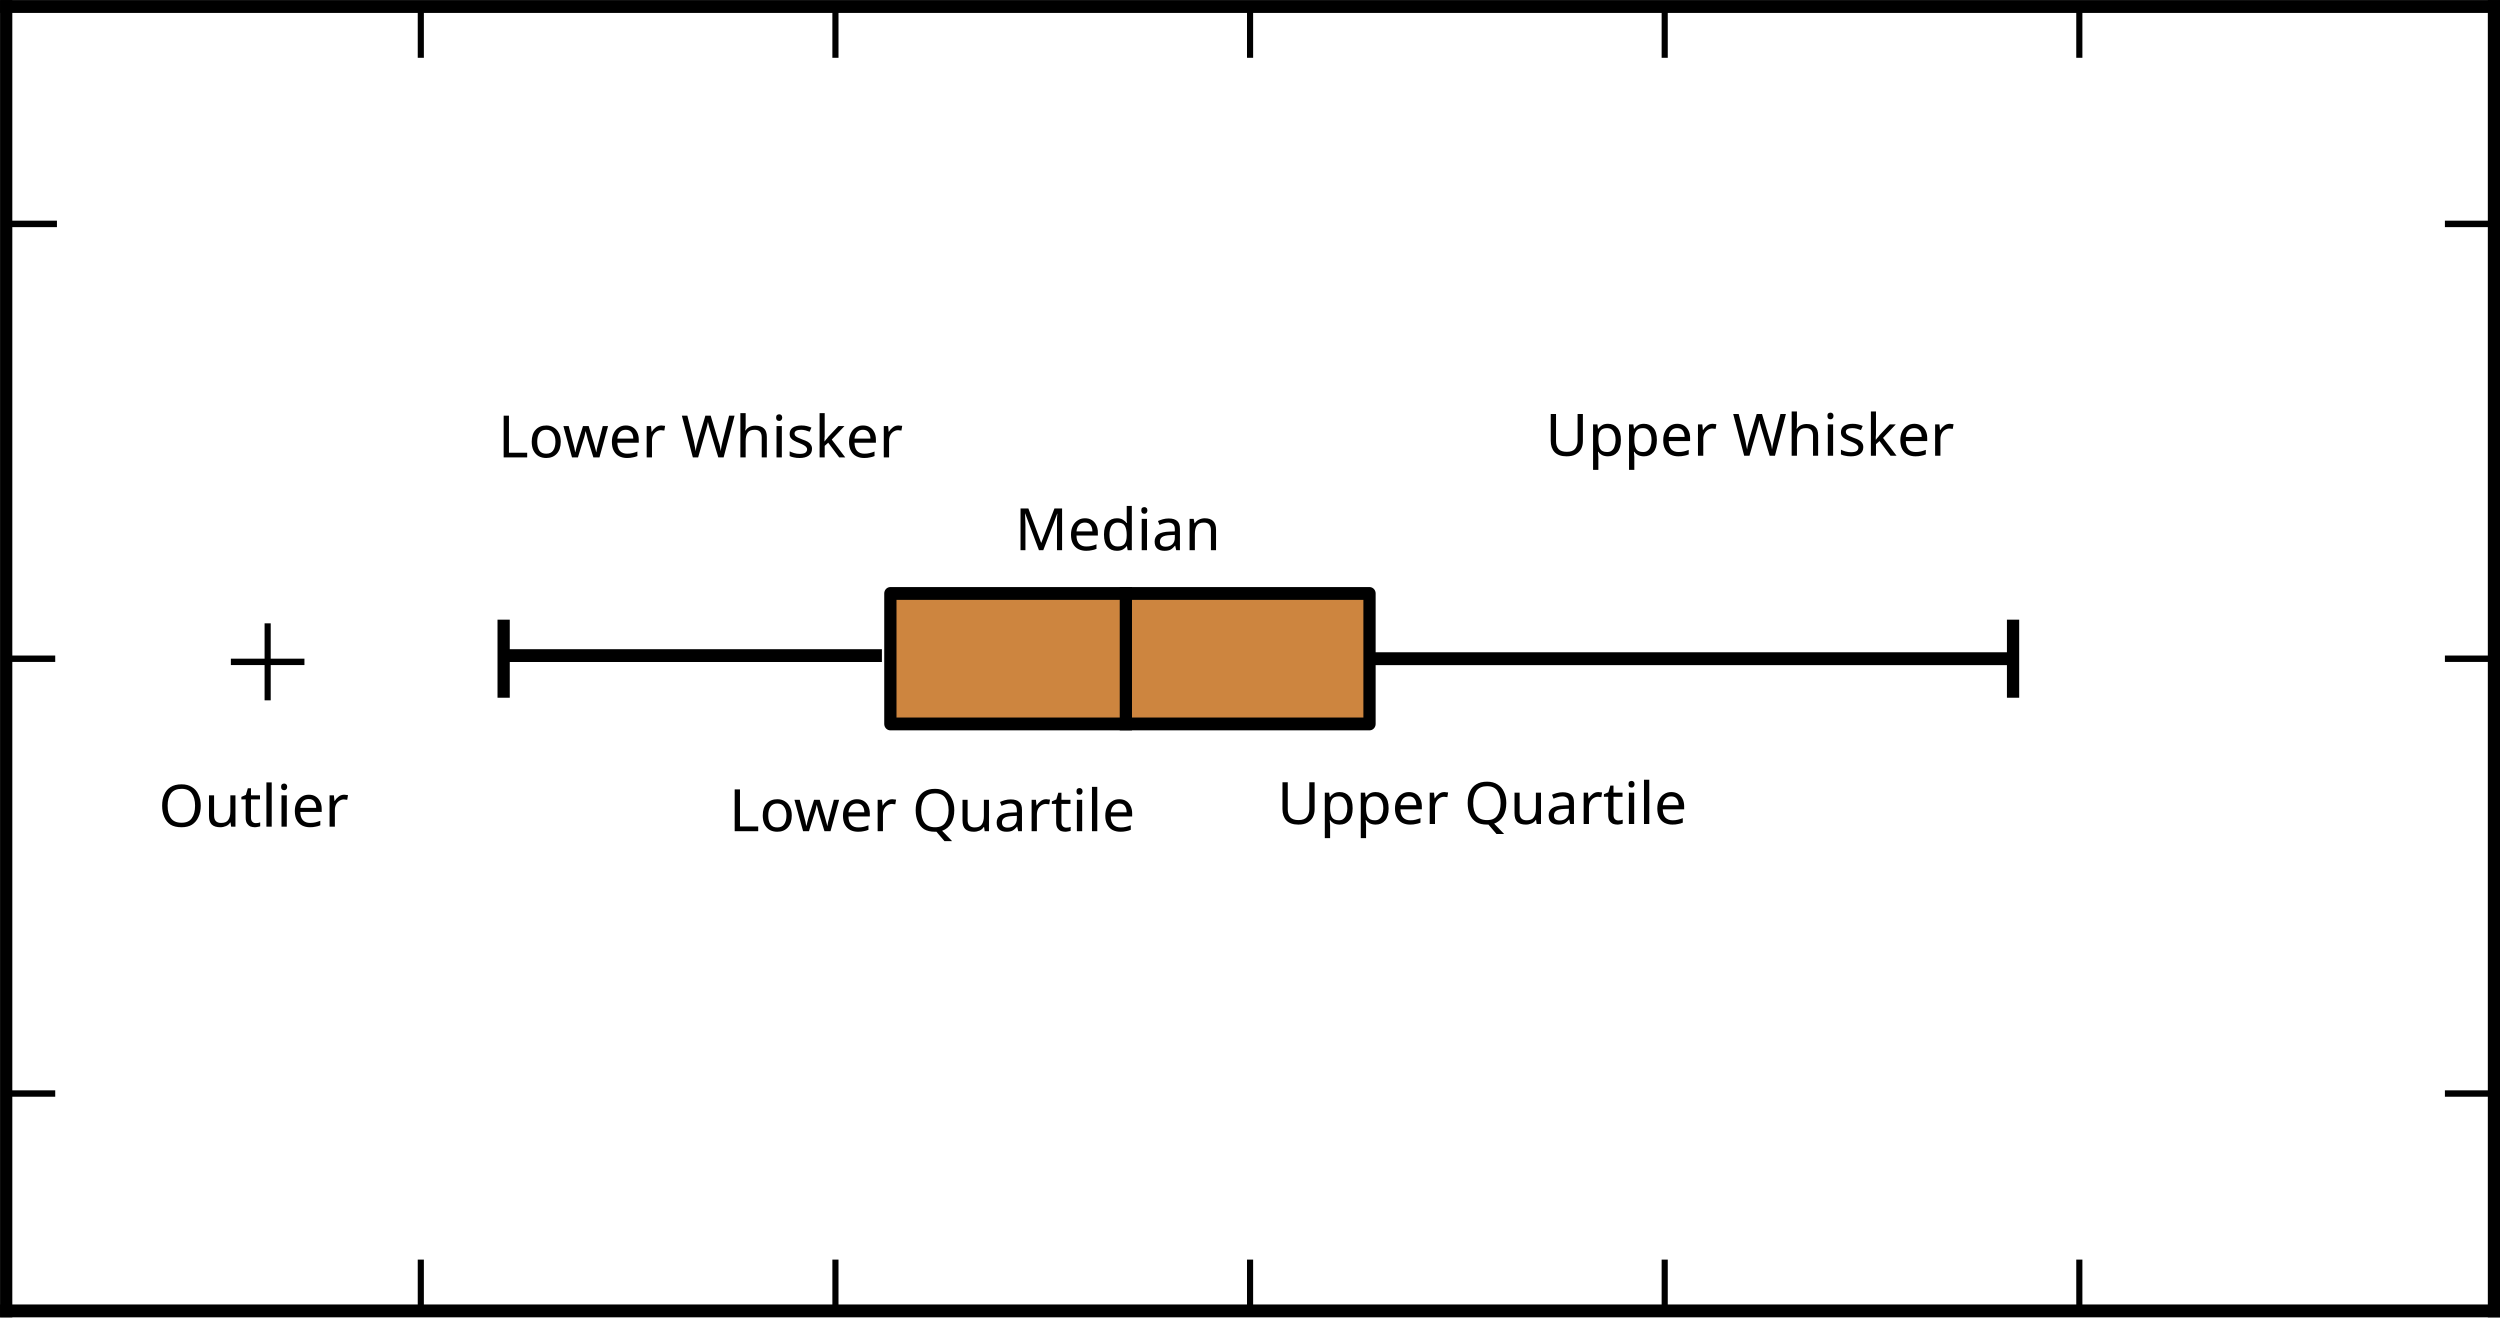
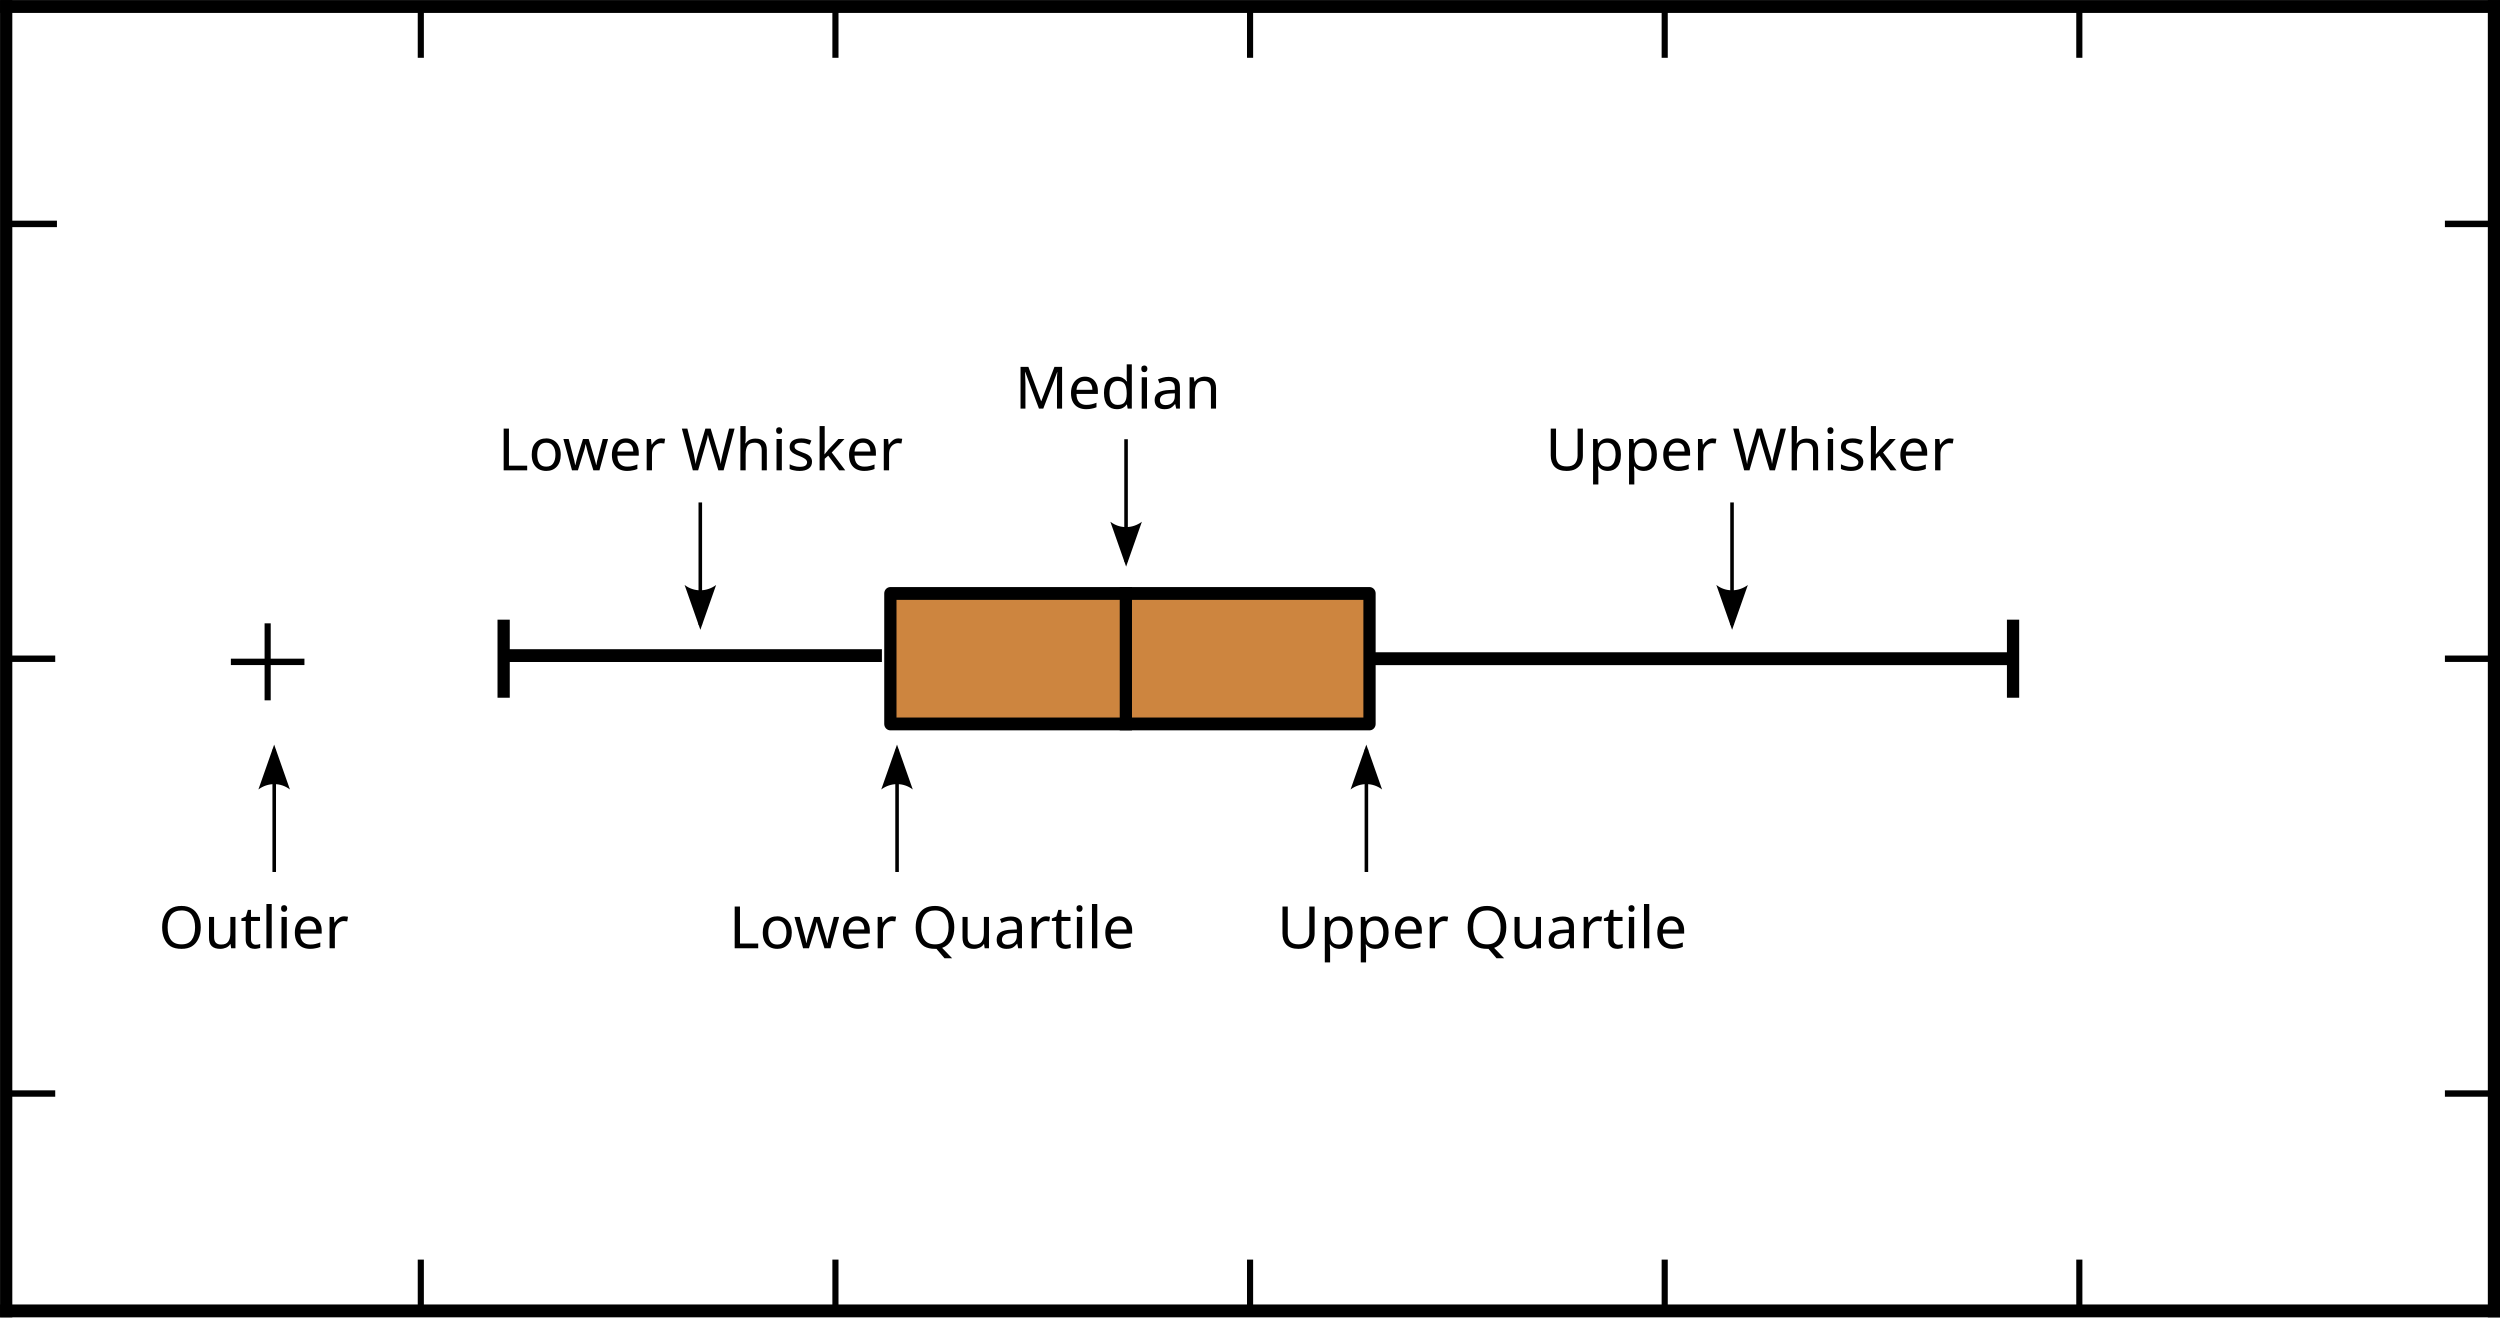
<svg xmlns="http://www.w3.org/2000/svg" xmlns:xlink="http://www.w3.org/1999/xlink" height="360.519" version="1.1" viewBox="0 0 547.334 288.415" width="684.168" id="svg5964">
  <defs id="defs5966" style="stroke-linecap:square;stroke-linejoin:round">
+     <marker orient="auto" refY="0.0" refX="0.0" id="Arrow2Lstart" style="overflow:visible">
+       <path id="path3917" style="fill-rule:evenodd;stroke-width:0.625;stroke-linejoin:round" d="M 8.719,4.034 L -2.207,0.016 L 8.719,-4.002 C 6.973,-1.63 6.983,1.616 8.719,4.034 z " transform="scale(1.1) translate(1,0)" />
+     </marker>
+     <marker orient="auto" refY="0.0" refX="0.0" id="Arrow2Lend" style="overflow:visible;">
+       <path id="path3920" style="fill-rule:evenodd;stroke-width:0.625;stroke-linejoin:round;" d="M 8.719,4.034 L -2.207,0.016 L 8.719,-4.002 C 6.973,-1.63 6.983,1.616 8.719,4.034 z " transform="scale(1.1) rotate(180) translate(1,0)" />
+     </marker>
    <style type="text/css" id="style5968">
*{stroke-linecap:square;stroke-linejoin:round;}
  </style>
    <clipPath id="p0cca7dd10b-5">
      <rect height="101.647" width="202.909" x="30.348" y="21.6" id="rect7436-3" style="stroke-linecap:square;stroke-linejoin:round" />
    </clipPath>
    <clipPath id="p0cca7dd10b-0">
      <rect height="101.647" width="202.909" x="30.348" y="21.6" id="rect7436-34" style="stroke-linecap:square;stroke-linejoin:round" />
    </clipPath>
+     <marker orient="auto" refY="0" refX="0" id="Arrow2Lend-1" style="overflow:visible">
+       <path id="path3920-7" style="fill-rule:evenodd;stroke-width:0.625;stroke-linejoin:round" d="M 8.719,4.034 -2.207,0.016 8.719,-4.002 c -1.745,2.372 -1.735,5.617 -6e-7,8.035 z" transform="matrix(-1.1,0,0,-1.1,-1.1,0)" />
+     </marker>
+     <marker orient="auto" refY="0" refX="0" id="Arrow2Lend-2" style="overflow:visible">
+       <path id="path3920-8" style="fill-rule:evenodd;stroke-width:0.625;stroke-linejoin:round" d="M 8.719,4.034 -2.207,0.016 8.719,-4.002 c -1.745,2.372 -1.735,5.617 -6e-7,8.035 z" transform="matrix(-1.1,0,0,-1.1,-1.1,0)" />
+     </marker>
+     <marker orient="auto" refY="0" refX="0" id="Arrow2Lstart-4" style="overflow:visible">
+       <path id="path3917-0" style="fill-rule:evenodd;stroke-width:0.625;stroke-linejoin:round" d="M 8.719,4.034 -2.207,0.016 8.719,-4.002 c -1.745,2.372 -1.735,5.617 -6e-7,8.035 z" transform="matrix(1.1,0,0,1.1,1.1,0)" />
+     </marker>
+     <marker orient="auto" refY="0" refX="0" id="Arrow2Lstart-6" style="overflow:visible">
+       <path id="path3917-6" style="fill-rule:evenodd;stroke-width:0.625;stroke-linejoin:round" d="M 8.719,4.034 -2.207,0.016 8.719,-4.002 c -1.745,2.372 -1.735,5.617 -6e-7,8.035 z" transform="matrix(1.1,0,0,1.1,1.1,0)" />
+     </marker>
+     <marker orient="auto" refY="0" refX="0" id="Arrow2Lend-8" style="overflow:visible">
+       <path id="path3920-3" style="fill-rule:evenodd;stroke-width:0.625;stroke-linejoin:round" d="M 8.719,4.034 -2.207,0.016 8.719,-4.002 c -1.745,2.372 -1.735,5.617 -6e-7,8.035 z" transform="matrix(-1.1,0,0,-1.1,-1.1,0)" />
+     </marker>
  </defs>
  <g id="figure_1" style="stroke-linecap:square;stroke-linejoin:round" transform="translate(-29.83693,-21.08244)">
    <g id="axes_1" style="stroke-linecap:square;stroke-linejoin:round" transform="matrix(2.684244,0,0,2.809521,-50.27099,-38.18089)">
      <g id="patch_2" style="stroke-linecap:square;stroke-linejoin:round" />
      <g id="patch_4" style="stroke-linecap:square;stroke-linejoin:round" transform="translate(49.47389,0)">
        <path clip-path="url(#p0cca7dd10b)" d="m 52.99,77.506 0,-10.165 39.081,0 0,10.165 -39.081,0 z" style="fill:#cd853f;stroke:#000000;stroke-linecap:square;stroke-linejoin:round" id="path5982" />
      </g>
      <g id="line2d_4" style="stroke-linecap:square;stroke-linejoin:round" />
      <g id="line2d_7" style="stroke-linecap:square;stroke-linejoin:round" />
      <g id="line2d_8" style="stroke-linecap:square;stroke-linejoin:round" transform="matrix(1.016779,0,0,1,44.9639,0)" />
      <g id="line2d_9" style="stroke-linecap:square;stroke-linejoin:round" transform="translate(48.87782,0)">
        <path clip-path="url(#p0cca7dd10b)" d="m 92.667,72.424 52.489,0" style="fill:none;stroke:#000000;stroke-width:1;stroke-linecap:butt;stroke-linejoin:round;stroke-miterlimit:4;stroke-dasharray:none;stroke-dashoffset:0" id="path6015" />
      </g>
      <g id="line2d_10" style="stroke-linecap:square;stroke-linejoin:round" transform="translate(48.87782,0)">
        <path clip-path="url(#p0cca7dd10b)" d="m 145.156,74.965 0,-5.082" style="fill:none;stroke:#000000;stroke-linecap:square;stroke-linejoin:round" id="path6018" />
      </g>
      <g id="line2d_11" style="stroke-linecap:square;stroke-linejoin:round" transform="translate(33.37997,0)">
        <path clip-path="url(#p0cca7dd10b)" d="m 37.542,74.965 0,-5.082" style="fill:none;stroke:#000000;stroke-linecap:square;stroke-linejoin:round" id="path6021" />
      </g>
      <g id="line2d_12" style="stroke-linecap:square;stroke-linejoin:round" transform="translate(48.87782,0)">
        <path clip-path="url(#p0cca7dd10b)" d="m 72.794,77.506 0,-10.165" style="fill:none;stroke:#000000;stroke-linecap:square;stroke-linejoin:round" id="path6024" />
      </g>
      <g id="line2d_14" style="stroke-linecap:square;stroke-linejoin:round" />
      <g id="line2d_16" style="stroke-linecap:square;stroke-linejoin:round" />
      <g id="line2d_18" style="stroke-linecap:square;stroke-linejoin:round" />
      <g id="line2d_20" style="stroke-linecap:square;stroke-linejoin:round" />
      <g id="line2d_21" style="stroke-linecap:square;stroke-linejoin:round" />
      <g id="matplotlib.axis_1" style="stroke-linecap:square;stroke-linejoin:round">
        <g id="xtick_1" style="stroke-linecap:square;stroke-linejoin:round">
          <g id="line2d_23" style="stroke-linecap:square;stroke-linejoin:round">
            <defs id="defs6055">
              <path d="M 0,0 0,-4" id="m0012dd4eef" style="stroke:#000000;stroke-width:0.5;stroke-linecap:butt;stroke-linejoin:round" />
            </defs>
            <g id="g6058" style="stroke-linecap:square;stroke-linejoin:round">
              <use style="stroke:#000000;stroke-width:0.5;stroke-linecap:butt;stroke-linejoin:round" x="30.348" xlink:href="#m0012dd4eef" y="123.247" id="use6060" width="507" height="401" />
            </g>
          </g>
          <g id="line2d_24" style="stroke-linecap:square;stroke-linejoin:round">
            <defs id="defs6063">
              <path d="M 0,0 0,4" id="m476344969c" style="stroke:#000000;stroke-width:0.5;stroke-linecap:butt;stroke-linejoin:round" />
            </defs>
            <g id="g6066" style="stroke-linecap:square;stroke-linejoin:round">
              <use style="stroke:#000000;stroke-width:0.5;stroke-linecap:butt;stroke-linejoin:round" x="30.348" xlink:href="#m476344969c" y="21.6" id="use6068" width="507" height="401" />
            </g>
          </g>
        </g>
        <g id="xtick_2" style="stroke-linecap:square;stroke-linejoin:round">
          <g id="line2d_25" style="stroke-linecap:square;stroke-linejoin:round">
            <g id="g6072" style="stroke-linecap:square;stroke-linejoin:round">
              <use style="stroke:#000000;stroke-width:0.5;stroke-linecap:butt;stroke-linejoin:round" x="64.166" xlink:href="#m0012dd4eef" y="123.247" id="use6074" width="507" height="401" />
            </g>
          </g>
          <g id="line2d_26" style="stroke-linecap:square;stroke-linejoin:round">
            <g id="g6077" style="stroke-linecap:square;stroke-linejoin:round">
              <use style="stroke:#000000;stroke-width:0.5;stroke-linecap:butt;stroke-linejoin:round" x="64.166" xlink:href="#m476344969c" y="21.6" id="use6079" width="507" height="401" />
            </g>
          </g>
        </g>
        <g id="xtick_3" style="stroke-linecap:square;stroke-linejoin:round">
          <g id="line2d_27" style="stroke-linecap:square;stroke-linejoin:round">
            <g id="g6083" style="stroke-linecap:square;stroke-linejoin:round">
              <use style="stroke:#000000;stroke-width:0.5;stroke-linecap:butt;stroke-linejoin:round" x="97.984" xlink:href="#m0012dd4eef" y="123.247" id="use6085" width="507" height="401" />
            </g>
          </g>
          <g id="line2d_28" style="stroke-linecap:square;stroke-linejoin:round">
            <g id="g6088" style="stroke-linecap:square;stroke-linejoin:round">
              <use style="stroke:#000000;stroke-width:0.5;stroke-linecap:butt;stroke-linejoin:round" x="97.984" xlink:href="#m476344969c" y="21.6" id="use6090" width="507" height="401" />
            </g>
          </g>
        </g>
        <g id="xtick_4" style="stroke-linecap:square;stroke-linejoin:round">
          <g id="line2d_29" style="stroke-linecap:square;stroke-linejoin:round">
            <g id="g6094" style="stroke-linecap:square;stroke-linejoin:round">
              <use style="stroke:#000000;stroke-width:0.5;stroke-linecap:butt;stroke-linejoin:round" x="131.802" xlink:href="#m0012dd4eef" y="123.247" id="use6096" width="507" height="401" />
            </g>
          </g>
          <g id="line2d_30" style="stroke-linecap:square;stroke-linejoin:round">
            <g id="g6099" style="stroke-linecap:square;stroke-linejoin:round">
              <use style="stroke:#000000;stroke-width:0.5;stroke-linecap:butt;stroke-linejoin:round" x="131.802" xlink:href="#m476344969c" y="21.6" id="use6101" width="507" height="401" />
            </g>
          </g>
        </g>
        <g id="xtick_5" style="stroke-linecap:square;stroke-linejoin:round">
          <g id="line2d_31" style="stroke-linecap:square;stroke-linejoin:round">
            <g id="g6105" style="stroke-linecap:square;stroke-linejoin:round">
              <use style="stroke:#000000;stroke-width:0.5;stroke-linecap:butt;stroke-linejoin:round" x="165.621" xlink:href="#m0012dd4eef" y="123.247" id="use6107" width="507" height="401" />
            </g>
          </g>
          <g id="line2d_32" style="stroke-linecap:square;stroke-linejoin:round">
            <g id="g6110" style="stroke-linecap:square;stroke-linejoin:round">
              <use style="stroke:#000000;stroke-width:0.5;stroke-linecap:butt;stroke-linejoin:round" x="165.621" xlink:href="#m476344969c" y="21.6" id="use6112" width="507" height="401" />
            </g>
          </g>
        </g>
        <g id="xtick_6" style="stroke-linecap:square;stroke-linejoin:round">
          <g id="line2d_33" style="stroke-linecap:square;stroke-linejoin:round">
            <g id="g6116" style="stroke-linecap:square;stroke-linejoin:round">
              <use style="stroke:#000000;stroke-width:0.5;stroke-linecap:butt;stroke-linejoin:round" x="199.439" xlink:href="#m0012dd4eef" y="123.247" id="use6118" width="507" height="401" />
            </g>
          </g>
          <g id="line2d_34" style="stroke-linecap:square;stroke-linejoin:round">
            <g id="g6121" style="stroke-linecap:square;stroke-linejoin:round">
              <use style="stroke:#000000;stroke-width:0.5;stroke-linecap:butt;stroke-linejoin:round" x="199.439" xlink:href="#m476344969c" y="21.6" id="use6123" width="507" height="401" />
            </g>
          </g>
        </g>
        <g id="xtick_7" style="stroke-linecap:square;stroke-linejoin:round">
          <g id="line2d_35" style="stroke-linecap:square;stroke-linejoin:round">
            <g id="g6127" style="stroke-linecap:square;stroke-linejoin:round">
              <use style="stroke:#000000;stroke-width:0.5;stroke-linecap:butt;stroke-linejoin:round" x="233.257" xlink:href="#m0012dd4eef" y="123.247" id="use6129" width="507" height="401" />
            </g>
          </g>
          <g id="line2d_36" style="stroke-linecap:square;stroke-linejoin:round">
            <g id="g6132" style="stroke-linecap:square;stroke-linejoin:round">
              <use style="stroke:#000000;stroke-width:0.5;stroke-linecap:butt;stroke-linejoin:round" x="233.257" xlink:href="#m476344969c" y="21.6" id="use6134" width="507" height="401" />
            </g>
          </g>
        </g>
      </g>
      <g id="matplotlib.axis_2" style="stroke-linecap:square;stroke-linejoin:round">
        <g id="ytick_1" style="stroke-linecap:square;stroke-linejoin:round">
          <g id="line2d_37" style="stroke-linecap:square;stroke-linejoin:round">
            <defs id="defs6139">
              <path d="M 0,0 4,0" id="me8a85f7bf6" style="stroke:#000000;stroke-width:0.5;stroke-linecap:butt;stroke-linejoin:round" />
            </defs>
            <g id="g6142" style="stroke-linecap:square;stroke-linejoin:round">
              <use style="stroke:#000000;stroke-width:0.5;stroke-linecap:butt;stroke-linejoin:round" x="30.348" xlink:href="#me8a85f7bf6" y="106.306" id="use6144" width="507" height="401" />
            </g>
          </g>
          <g id="line2d_38" style="stroke-linecap:square;stroke-linejoin:round">
            <defs id="defs6147">
              <path d="M 0,0 -4,0" id="m1a32005dea" style="stroke:#000000;stroke-width:0.5;stroke-linecap:butt;stroke-linejoin:round" />
            </defs>
            <g id="g6150" style="stroke-linecap:square;stroke-linejoin:round">
              <use style="stroke:#000000;stroke-width:0.5;stroke-linecap:butt;stroke-linejoin:round" x="233.257" xlink:href="#m1a32005dea" y="106.306" id="use6152" width="507" height="401" />
            </g>
          </g>
        </g>
        <g id="ytick_2" style="stroke-linecap:square;stroke-linejoin:round">
          <g id="line2d_39" style="stroke-linecap:square;stroke-linejoin:round">
            <g id="g6156" style="stroke-linecap:square;stroke-linejoin:round">
              <use style="stroke:#000000;stroke-width:0.5;stroke-linecap:butt;stroke-linejoin:round" x="30.348" xlink:href="#me8a85f7bf6" y="72.424" id="use6158" width="507" height="401" />
            </g>
          </g>
          <g id="line2d_40" style="stroke-linecap:square;stroke-linejoin:round">
            <g id="g6161" style="stroke-linecap:square;stroke-linejoin:round">
              <use style="stroke:#000000;stroke-width:0.5;stroke-linecap:butt;stroke-linejoin:round" x="233.257" xlink:href="#m1a32005dea" y="72.424" id="use6163" width="507" height="401" />
            </g>
          </g>
        </g>
        <g id="ytick_3" style="stroke-linecap:square;stroke-linejoin:round">
          <g id="line2d_42" style="stroke-linecap:square;stroke-linejoin:round">
            <g id="g6172" style="stroke-linecap:square;stroke-linejoin:round">
              <use style="stroke:#000000;stroke-width:0.5;stroke-linecap:butt;stroke-linejoin:round" x="233.257" xlink:href="#m1a32005dea" y="38.541" id="use6174" width="507" height="401" />
            </g>
          </g>
        </g>
      </g>
      <g id="patch_6" style="stroke-linecap:square;stroke-linejoin:round">
        <path d="m 30.348,21.6 202.909,0" style="fill:none;stroke:#000000;stroke-linecap:square;stroke-linejoin:round" id="path6177" />
      </g>
      <g id="patch_7" style="stroke-linecap:square;stroke-linejoin:round">
        <path d="m 233.257,123.247 0,-101.647" style="fill:none;stroke:#000000;stroke-linecap:square;stroke-linejoin:round" id="path6180" />
      </g>
      <g id="patch_8" style="stroke-linecap:square;stroke-linejoin:round">
        <path d="m 30.348,123.247 202.909,0" style="fill:none;stroke:#000000;stroke-linecap:square;stroke-linejoin:round" id="path6183" />
      </g>
      <g id="patch_9" style="stroke-linecap:square;stroke-linejoin:round">
        <path d="m 30.348,123.247 0,-101.647" style="fill:none;stroke:#000000;stroke-linecap:square;stroke-linejoin:round" id="path6186" />
      </g>
      <use style="stroke:#000000;stroke-width:0.5;stroke-linecap:butt;stroke-linejoin:round" x="233.257" xlink:href="#m1a32005dea" y="38.541" id="use6174-6" width="507" height="401" transform="translate(-198.7687,6.842973e-5)" />
      <g id="line2d_13-6" style="stroke-linecap:square;stroke-linejoin:round" transform="translate(-113.3959,0.2446106)">
        <g clip-path="url(#p0cca7dd10b-5)" id="g6027-1" style="stroke-linecap:square;stroke-linejoin:round">
          <path style="stroke:#000000;stroke-width:0.5;stroke-linecap:butt;stroke-linejoin:round" id="use6029-5" d="m 162.07,72.424 6,0 m -3,3 0,-6" />
        </g>
      </g>
-       <text xml:space="preserve" style="font-size:4.661px;font-style:normal;font-weight:normal;line-height:125%;letter-spacing:0px;word-spacing:0px;fill:#000000;fill-opacity:1;stroke:none;font-family:Sans" x="110.078" y="65.444" id="text4083" transform="scale(1.023069,0.9774508)">
-         <tspan id="tspan4085" x="110.078" y="65.444">Median</tspan>
-       </text>
-       <text xml:space="preserve" style="font-size:4.661px;font-style:normal;font-weight:normal;line-height:125%;letter-spacing:0px;word-spacing:0px;fill:#000000;fill-opacity:1;stroke:none;font-family:Sans" x="87.288" y="87.843" id="text4087" transform="scale(1.023069,0.9774508)">
-         <tspan id="tspan4089" x="87.288" y="87.843">Lower Quartile</tspan>
-       </text>
-       <text xml:space="preserve" style="font-size:4.661px;font-style:normal;font-weight:normal;line-height:125%;letter-spacing:0px;word-spacing:0px;fill:#000000;fill-opacity:1;stroke:none;font-family:Sans" x="130.991" y="87.274" id="text4091" transform="scale(1.023069,0.9774508)">
-         <tspan x="130.991" y="87.274" id="tspan4126">Upper Quartile</tspan>
-       </text>
-       <text xml:space="preserve" style="font-size:4.661px;font-style:normal;font-weight:normal;line-height:125%;letter-spacing:0px;word-spacing:0px;fill:#000000;fill-opacity:1;stroke:none;font-family:Sans" x="68.871" y="58.046" id="text4087-0" transform="scale(1.023069,0.9774508)">
-         <tspan id="tspan4089-6" x="68.871" y="58.046">Lower Whisker</tspan>
-       </text>
-       <text xml:space="preserve" style="font-size:4.661px;font-style:normal;font-weight:normal;line-height:125%;letter-spacing:0px;word-spacing:0px;fill:#000000;fill-opacity:1;stroke:none;font-family:Sans" x="152.378" y="57.913" id="text4087-0-0" transform="scale(1.023069,0.9774508)">
-         <tspan id="tspan4089-6-6" x="152.378" y="57.913">Upper Whisker</tspan>
-       </text>
-       <text xml:space="preserve" style="font-size:4.661px;font-style:normal;font-weight:normal;line-height:125%;letter-spacing:0px;word-spacing:0px;fill:#000000;fill-opacity:1;stroke:none;font-family:Sans" x="41.817" y="87.488" id="text4087-0-5" transform="scale(1.023069,0.9774508)">
-         <tspan id="tspan4089-6-8" x="41.817" y="87.488">Outlier</tspan>
+       <text xml:space="preserve" style="font-size:4.661px;font-style:normal;font-weight:normal;line-height:125%;letter-spacing:0px;word-spacing:0px;fill:#000000;fill-opacity:1;stroke:none;font-family:Sans" x="110.078" y="54.155" id="text4083" transform="scale(1.023069,0.9774508)">
+         <tspan id="tspan4085" x="110.078" y="54.155">Median</tspan>
+       </text>
+       <text xml:space="preserve" style="font-size:4.661px;font-style:normal;font-weight:normal;line-height:125%;letter-spacing:0px;word-spacing:0px;fill:#000000;fill-opacity:1;stroke:none;font-family:Sans" x="87.288" y="97.178" id="text4087" transform="scale(1.023069,0.9774508)">
+         <tspan id="tspan4089" x="87.288" y="97.178">Lower Quartile</tspan>
+       </text>
+       <text xml:space="preserve" style="font-size:4.661px;font-style:normal;font-weight:normal;line-height:125%;letter-spacing:0px;word-spacing:0px;fill:#000000;fill-opacity:1;stroke:none;font-family:Sans" x="130.991" y="97.178" id="text4091" transform="scale(1.023069,0.9774508)">
+         <tspan x="130.991" y="97.178" id="tspan4126">Upper Quartile</tspan>
+       </text>
+       <text xml:space="preserve" style="font-size:4.661px;font-style:normal;font-weight:normal;line-height:125%;letter-spacing:0px;word-spacing:0px;fill:#000000;fill-opacity:1;stroke:none;font-family:Sans" x="68.871" y="59.078" id="text4087-0" transform="scale(1.023069,0.9774508)">
+         <tspan id="tspan4089-6" x="68.871" y="59.078">Lower Whisker</tspan>
+       </text>
+       <text xml:space="preserve" style="font-size:4.661px;font-style:normal;font-weight:normal;line-height:125%;letter-spacing:0px;word-spacing:0px;fill:#000000;fill-opacity:1;stroke:none;font-family:Sans" x="152.378" y="59.078" id="text4087-0-0" transform="scale(1.023069,0.9774508)">
+         <tspan id="tspan4089-6-6" x="152.378" y="59.078">Upper Whisker</tspan>
+       </text>
+       <text xml:space="preserve" style="font-size:4.661px;font-style:normal;font-weight:normal;line-height:125%;letter-spacing:0px;word-spacing:0px;fill:#000000;fill-opacity:1;stroke:none;font-family:Sans" x="41.817" y="97.178" id="text4087-0-5" transform="scale(1.023069,0.9774508)">
+         <tspan id="tspan4089-6-8" x="41.817" y="97.178">Outlier</tspan>
      </text>
      <g id="line2d_9-3" style="stroke-linecap:square;stroke-linejoin:round" transform="translate(-43.97781,-0.2433544)">
        <path clip-path="url(#p0cca7dd10b-0)" d="m 114.722,72.424 31.03,0" style="fill:none;stroke:#000000;stroke-width:1;stroke-linecap:butt;stroke-linejoin:round;stroke-miterlimit:4;stroke-dasharray:none;stroke-dashoffset:0" id="path6015-5" />
      </g>
+       <path style="fill:none;stroke:#000000;stroke-width:0.291px;stroke-linecap:butt;stroke-linejoin:miter;stroke-opacity:1;marker-end:url(#Arrow2Lend)" d="m 86.962,60.247 0,9.54" id="path3125" />
+       <path style="fill:none;stroke:#000000;stroke-width:0.291px;stroke-linecap:butt;stroke-linejoin:miter;stroke-opacity:1;marker-end:url(#Arrow2Lend)" d="m 171.113,60.247 0,9.54" id="path3125-4" />
+       <path style="fill:none;stroke:#000000;stroke-width:0.291px;stroke-linecap:butt;stroke-linejoin:miter;stroke-opacity:1;marker-end:none;marker-start:url(#Arrow2Lstart)" d="m 141.29,79.504 0,9.54" id="path3125-4-5" />
+       <path style="fill:none;stroke:#000000;stroke-width:0.291px;stroke-linecap:butt;stroke-linejoin:miter;stroke-opacity:1;marker-start:url(#Arrow2Lstart);marker-end:none" d="m 103.011,79.504 0,9.54" id="path3125-4-5-5" />
+       <path style="fill:none;stroke:#000000;stroke-width:0.291px;stroke-linecap:butt;stroke-linejoin:miter;stroke-opacity:1;marker-start:url(#Arrow2Lstart);marker-end:none" d="m 52.21,79.504 0,9.54" id="path3125-4-5-5-4" />
+       <path style="fill:none;stroke:#000000;stroke-width:0.291px;stroke-linecap:butt;stroke-linejoin:miter;stroke-opacity:1;marker-end:url(#Arrow2Lend)" d="m 121.688,55.321 0,9.54" id="path3125-4-1" />
    </g>
    <text xml:space="preserve" style="font-size:14px;font-style:normal;font-weight:normal;line-height:125%;letter-spacing:0px;word-spacing:0px;fill:#000000;fill-opacity:1;stroke:none;font-family:Sans" x="663.731" y="54.943" id="text4945" transform="matrix(0.8,0,0,0.8,22.39125,6.686523)">
      <tspan id="tspan4947" x="663.731" y="54.943" />
    </text>
  </g>
  <defs id="defs7427">
    <clipPath id="p00fccc10ee">
      <rect height="101.647" width="202.909" x="273.839" y="21.6" id="rect7430" style="stroke-linecap:square;stroke-linejoin:round" />
    </clipPath>
    <clipPath id="pb3f1573fc8">
      <rect height="101.647" width="202.909" x="273.839" y="265.553" id="rect7433" style="stroke-linecap:square;stroke-linejoin:round" />
    </clipPath>
    <clipPath id="p0cca7dd10b">
      <rect height="101.647" width="202.909" x="30.348" y="21.6" id="rect7436" style="stroke-linecap:square;stroke-linejoin:round" />
    </clipPath>
    <clipPath id="p46f2d86dbe">
      <rect height="101.647" width="202.909" x="30.348" y="265.553" id="rect7439" style="stroke-linecap:square;stroke-linejoin:round" />
    </clipPath>
    <clipPath id="p5fd27f7e21">
      <rect height="101.647" width="202.909" x="30.348" y="143.576" id="rect7442" style="stroke-linecap:square;stroke-linejoin:round" />
    </clipPath>
    <clipPath id="p46d5d5d860">
      <rect height="101.647" width="202.909" x="273.839" y="143.576" id="rect7445" style="stroke-linecap:square;stroke-linejoin:round" />
    </clipPath>
  </defs>
</svg>
